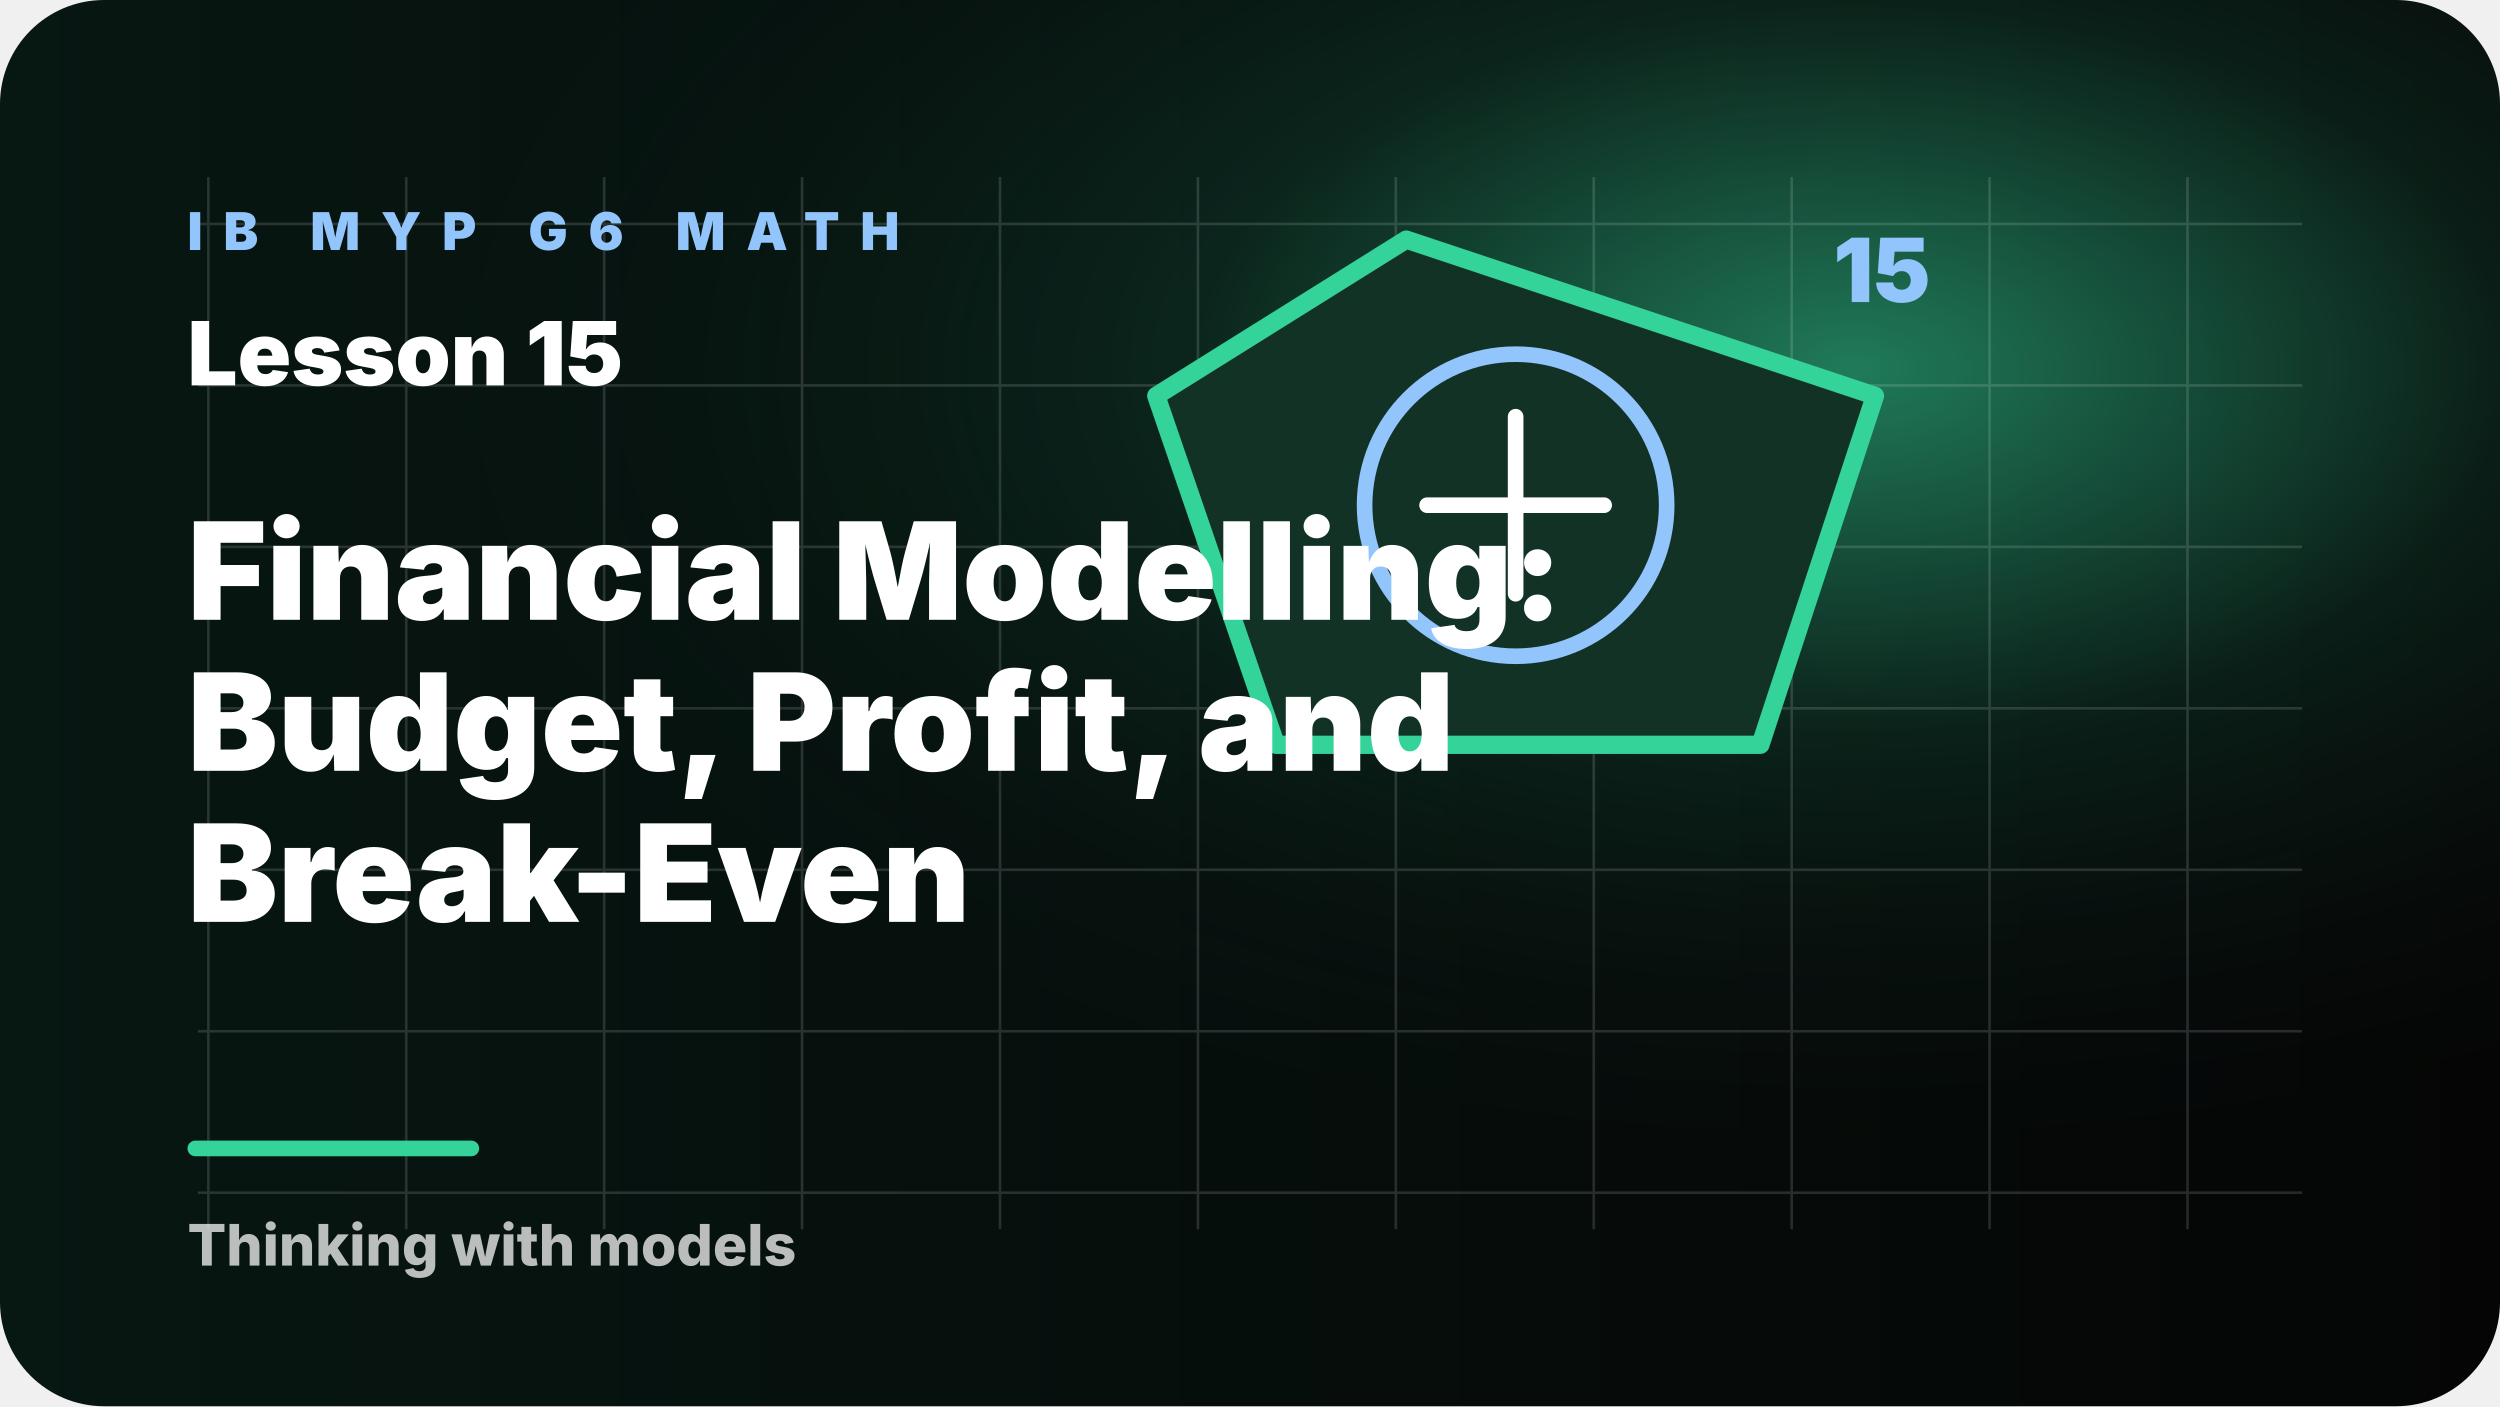
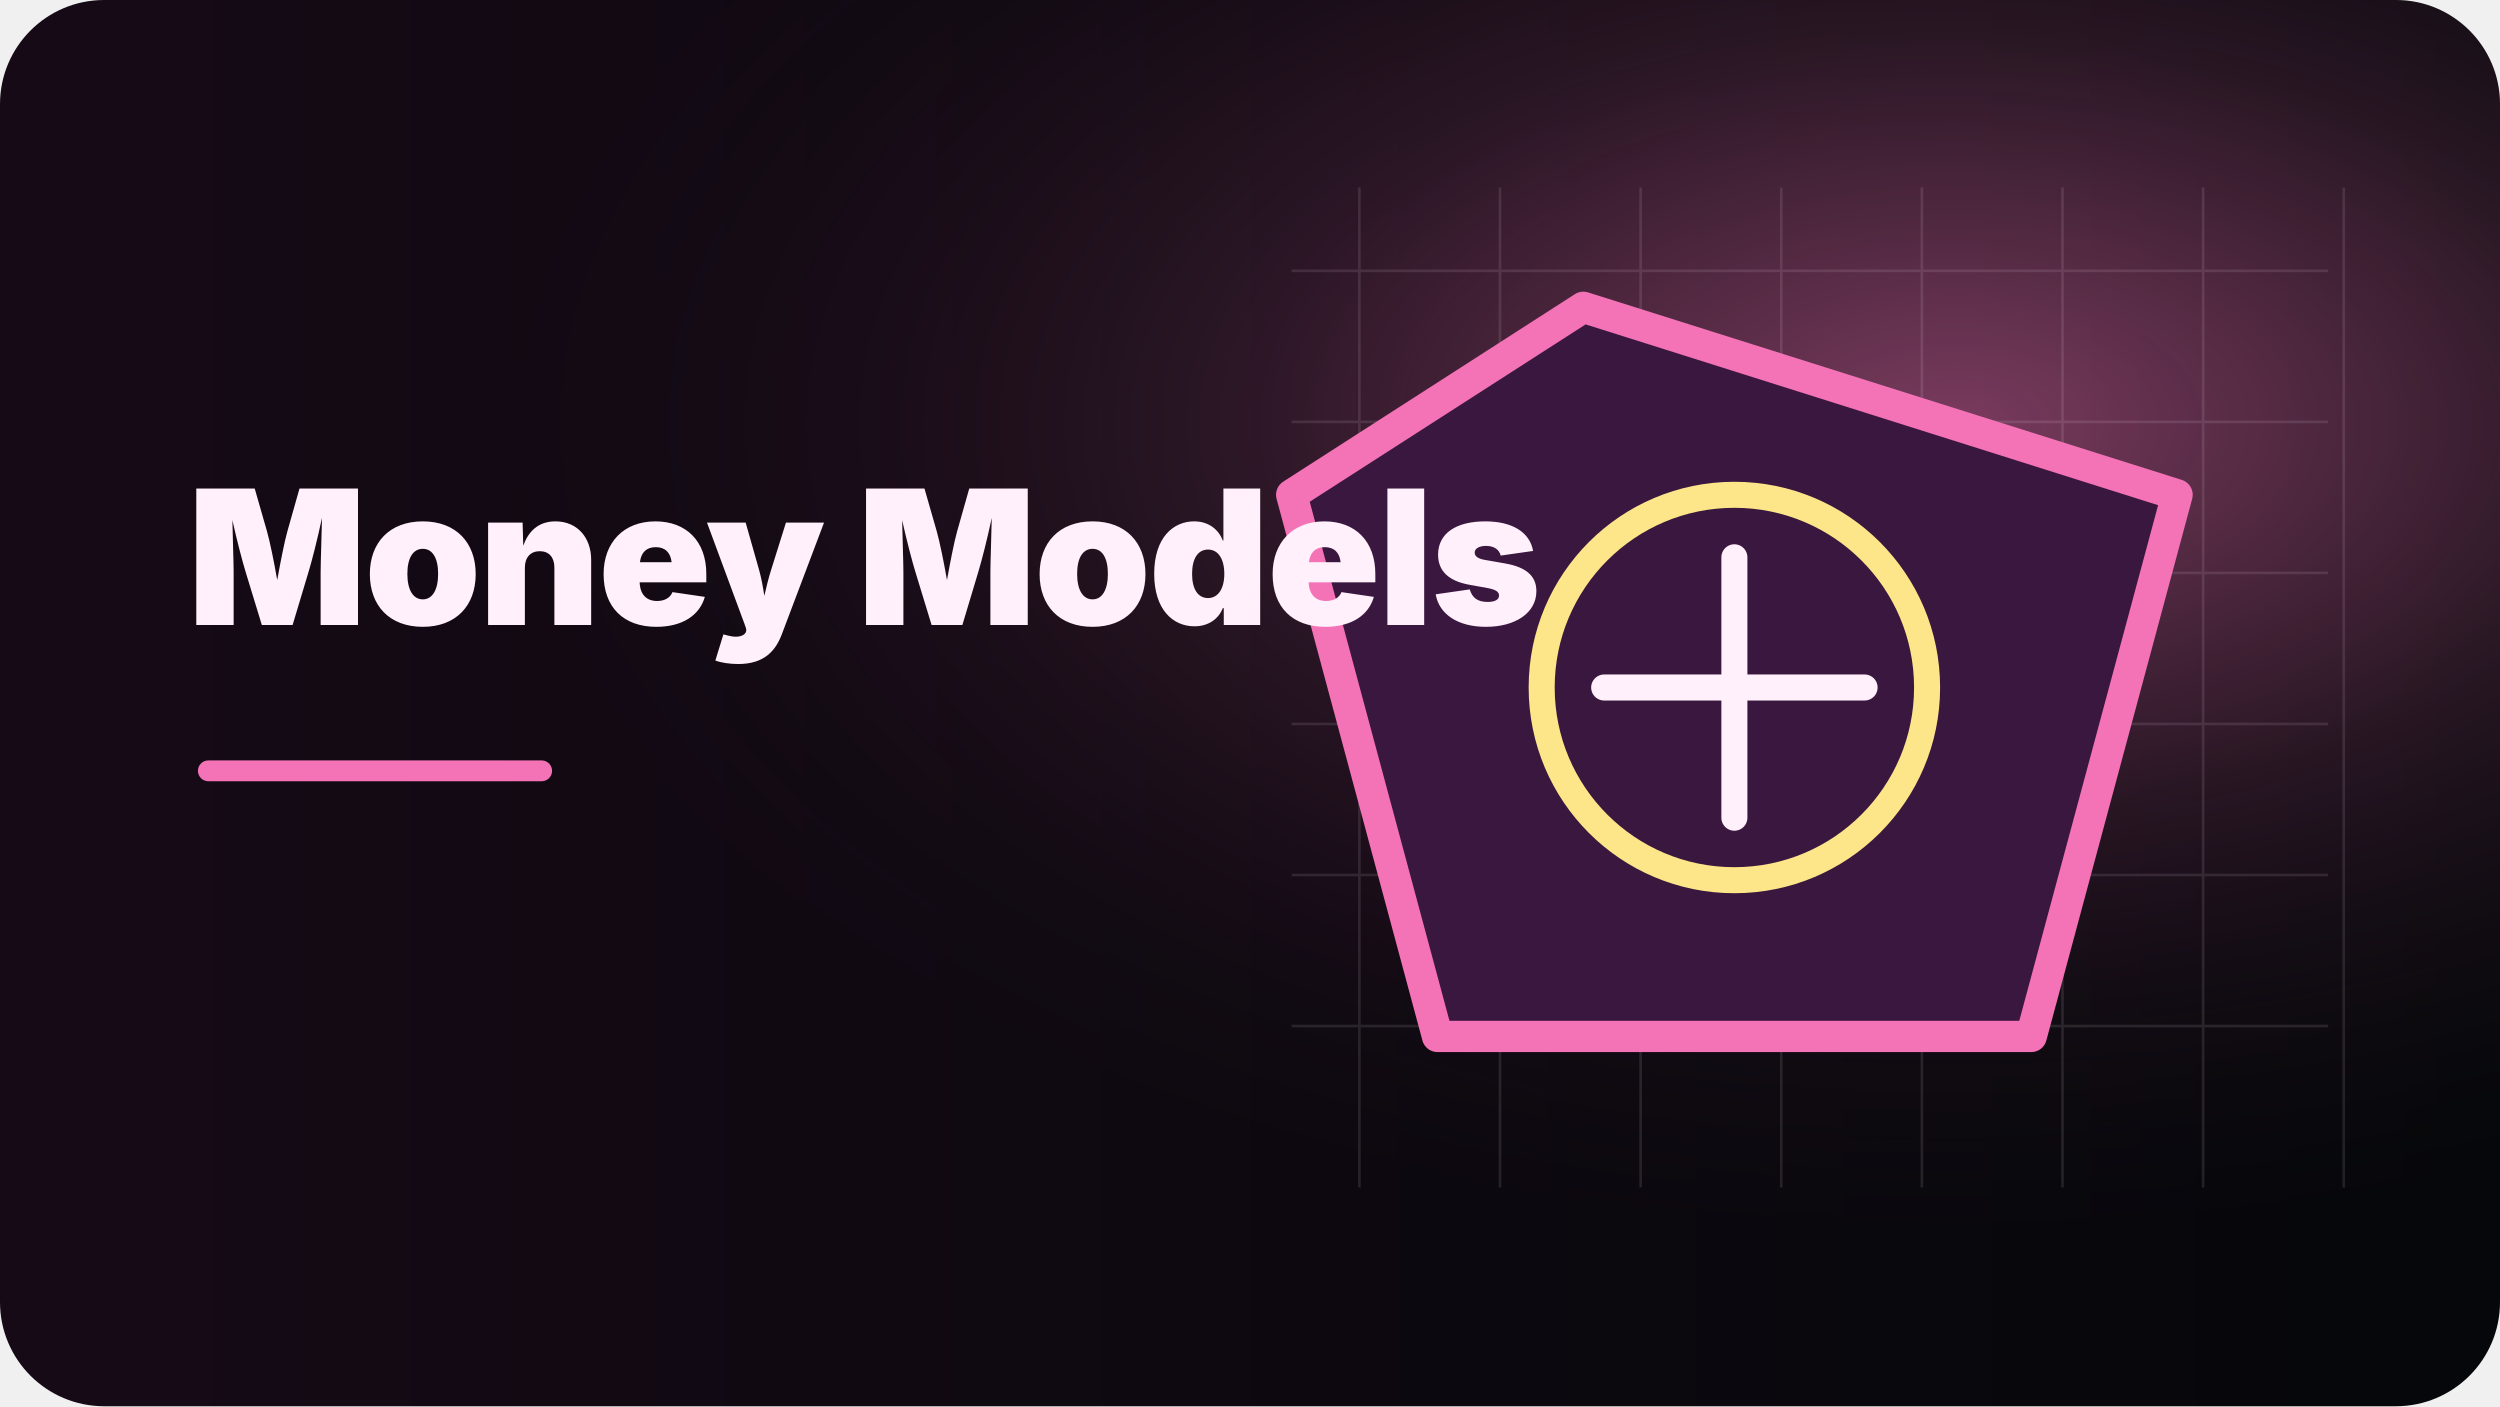
- <svg xmlns="http://www.w3.org/2000/svg" width="960" height="540" viewBox="0 0 960 540" role="img" aria-label="Financial Modelling: Budget, Profit, and Break-Even">
+ <svg xmlns="http://www.w3.org/2000/svg" width="960" height="540" viewBox="0 0 960 540" role="img" aria-label="Money Models">
  <defs>
-     <radialGradient id="glow15" cx="74%" cy="26%" r="58%">
-       <stop offset="0" stop-color="#34d399" stop-opacity="0.56" />
-       <stop offset="0.45" stop-color="#34d399" stop-opacity="0.12" />
-       <stop offset="1" stop-color="#071712" stop-opacity="0" />
+     <radialGradient id="glow" cx="78%" cy="30%" r="60%">
+       <stop offset="0" stop-color="#f472b6" stop-opacity="0.48" />
+       <stop offset="0.46" stop-color="#f472b6" stop-opacity="0.14" />
+       <stop offset="1" stop-color="#160a16" stop-opacity="0" />
    </radialGradient>
-     <linearGradient id="shade15" x1="0" x2="1">
-       <stop offset="0" stop-color="#071712" />
-       <stop offset="1" stop-color="#050505" />
+     <linearGradient id="base" x1="0" x2="1">
+       <stop offset="0" stop-color="#160a16" />
+       <stop offset="1" stop-color="#05070a" />
    </linearGradient>
  </defs>
-   <rect width="960" height="540" rx="40" fill="url(#shade15)" />
-   <rect width="960" height="540" rx="40" fill="url(#glow15)" />
-   <g opacity="0.14" stroke="white" stroke-width="1">
-     <line x1="80" y1="68" x2="80" y2="472" />
-     <line x1="156" y1="68" x2="156" y2="472" />
-     <line x1="232" y1="68" x2="232" y2="472" />
-     <line x1="308" y1="68" x2="308" y2="472" />
-     <line x1="384" y1="68" x2="384" y2="472" />
-     <line x1="460" y1="68" x2="460" y2="472" />
-     <line x1="536" y1="68" x2="536" y2="472" />
-     <line x1="612" y1="68" x2="612" y2="472" />
-     <line x1="688" y1="68" x2="688" y2="472" />
-     <line x1="764" y1="68" x2="764" y2="472" />
-     <line x1="840" y1="68" x2="840" y2="472" />
-     <line x1="76" y1="86" x2="884" y2="86" />
-     <line x1="76" y1="148" x2="884" y2="148" />
-     <line x1="76" y1="210" x2="884" y2="210" />
-     <line x1="76" y1="272" x2="884" y2="272" />
-     <line x1="76" y1="334" x2="884" y2="334" />
-     <line x1="76" y1="396" x2="884" y2="396" />
-     <line x1="76" y1="458" x2="884" y2="458" />
+   <rect width="960" height="540" rx="40" fill="url(#base)" />
+   <rect width="960" height="540" rx="40" fill="url(#glow)" />
+   <g opacity="0.11" stroke="#fff0fb" stroke-width="1">
+     <line x1="522" y1="72" x2="522" y2="456" />
+     <line x1="576" y1="72" x2="576" y2="456" />
+     <line x1="630" y1="72" x2="630" y2="456" />
+     <line x1="684" y1="72" x2="684" y2="456" />
+     <line x1="738" y1="72" x2="738" y2="456" />
+     <line x1="792" y1="72" x2="792" y2="456" />
+     <line x1="846" y1="72" x2="846" y2="456" />
+     <line x1="900" y1="72" x2="900" y2="456" />
+     <line x1="496" y1="104" x2="894" y2="104" />
+     <line x1="496" y1="162" x2="894" y2="162" />
+     <line x1="496" y1="220" x2="894" y2="220" />
+     <line x1="496" y1="278" x2="894" y2="278" />
+     <line x1="496" y1="336" x2="894" y2="336" />
+     <line x1="496" y1="394" x2="894" y2="394" />
  </g>
-   <g fill="none" stroke-linejoin="round">
-     <path d="M540 92 L720 152 L676 286 L490 286 L444 152 Z" fill="#123225" stroke="#34d399" stroke-width="7" />
-     <circle cx="582" cy="194" r="58" stroke="#93c5fd" stroke-width="6" />
-     <path d="M548 194 H616 M582 160 V228" stroke="white" stroke-width="6" stroke-linecap="round" />
-     <text x="704" y="116" fill="#93c5fd" font-family="Inter, Arial, sans-serif" font-size="34" font-weight="900">15</text>
+   <g stroke-linecap="round" stroke-linejoin="round" fill="none">
+     <path d="M608 118 L836 190 L780 398 L552 398 L496 190 Z" fill="#3a173e" stroke="#f472b6" stroke-width="12" />
+     <circle cx="666" cy="264" r="74" stroke="#fde68a" stroke-width="10" />
+     <path d="M616 264 H716 M666 214 V314" stroke="#fff0fb" stroke-width="10" />
  </g>
  <g font-family="Inter, Arial, sans-serif">
-     <text x="72" y="96" fill="#93c5fd" font-size="20" font-weight="900" letter-spacing="8">IB MYP G6 MATH</text>
-     <text x="72" y="148" fill="white" font-size="34" font-weight="900">Lesson 15</text>
-     <text x="72" y="238" fill="white" font-size="52" font-weight="950">Financial Modelling:</text>
-     <text x="72" y="296" fill="white" font-size="52" font-weight="950">Budget, Profit, and</text>
-     <text x="72" y="354" fill="white" font-size="52" font-weight="950">Break-Even</text>
-     <rect x="72" y="438" width="112" height="6" rx="3" fill="#34d399" />
-     <text x="72" y="486" fill="rgba(255,255,255,0.72)" font-size="22" font-weight="800">Thinking with models</text>
+     <text x="72" y="240" fill="#fff0fb" font-size="72" font-weight="950" letter-spacing="-1">Money Models</text>
+     <rect x="76" y="292" width="136" height="8" rx="4" fill="#f472b6" />
  </g>
</svg>
